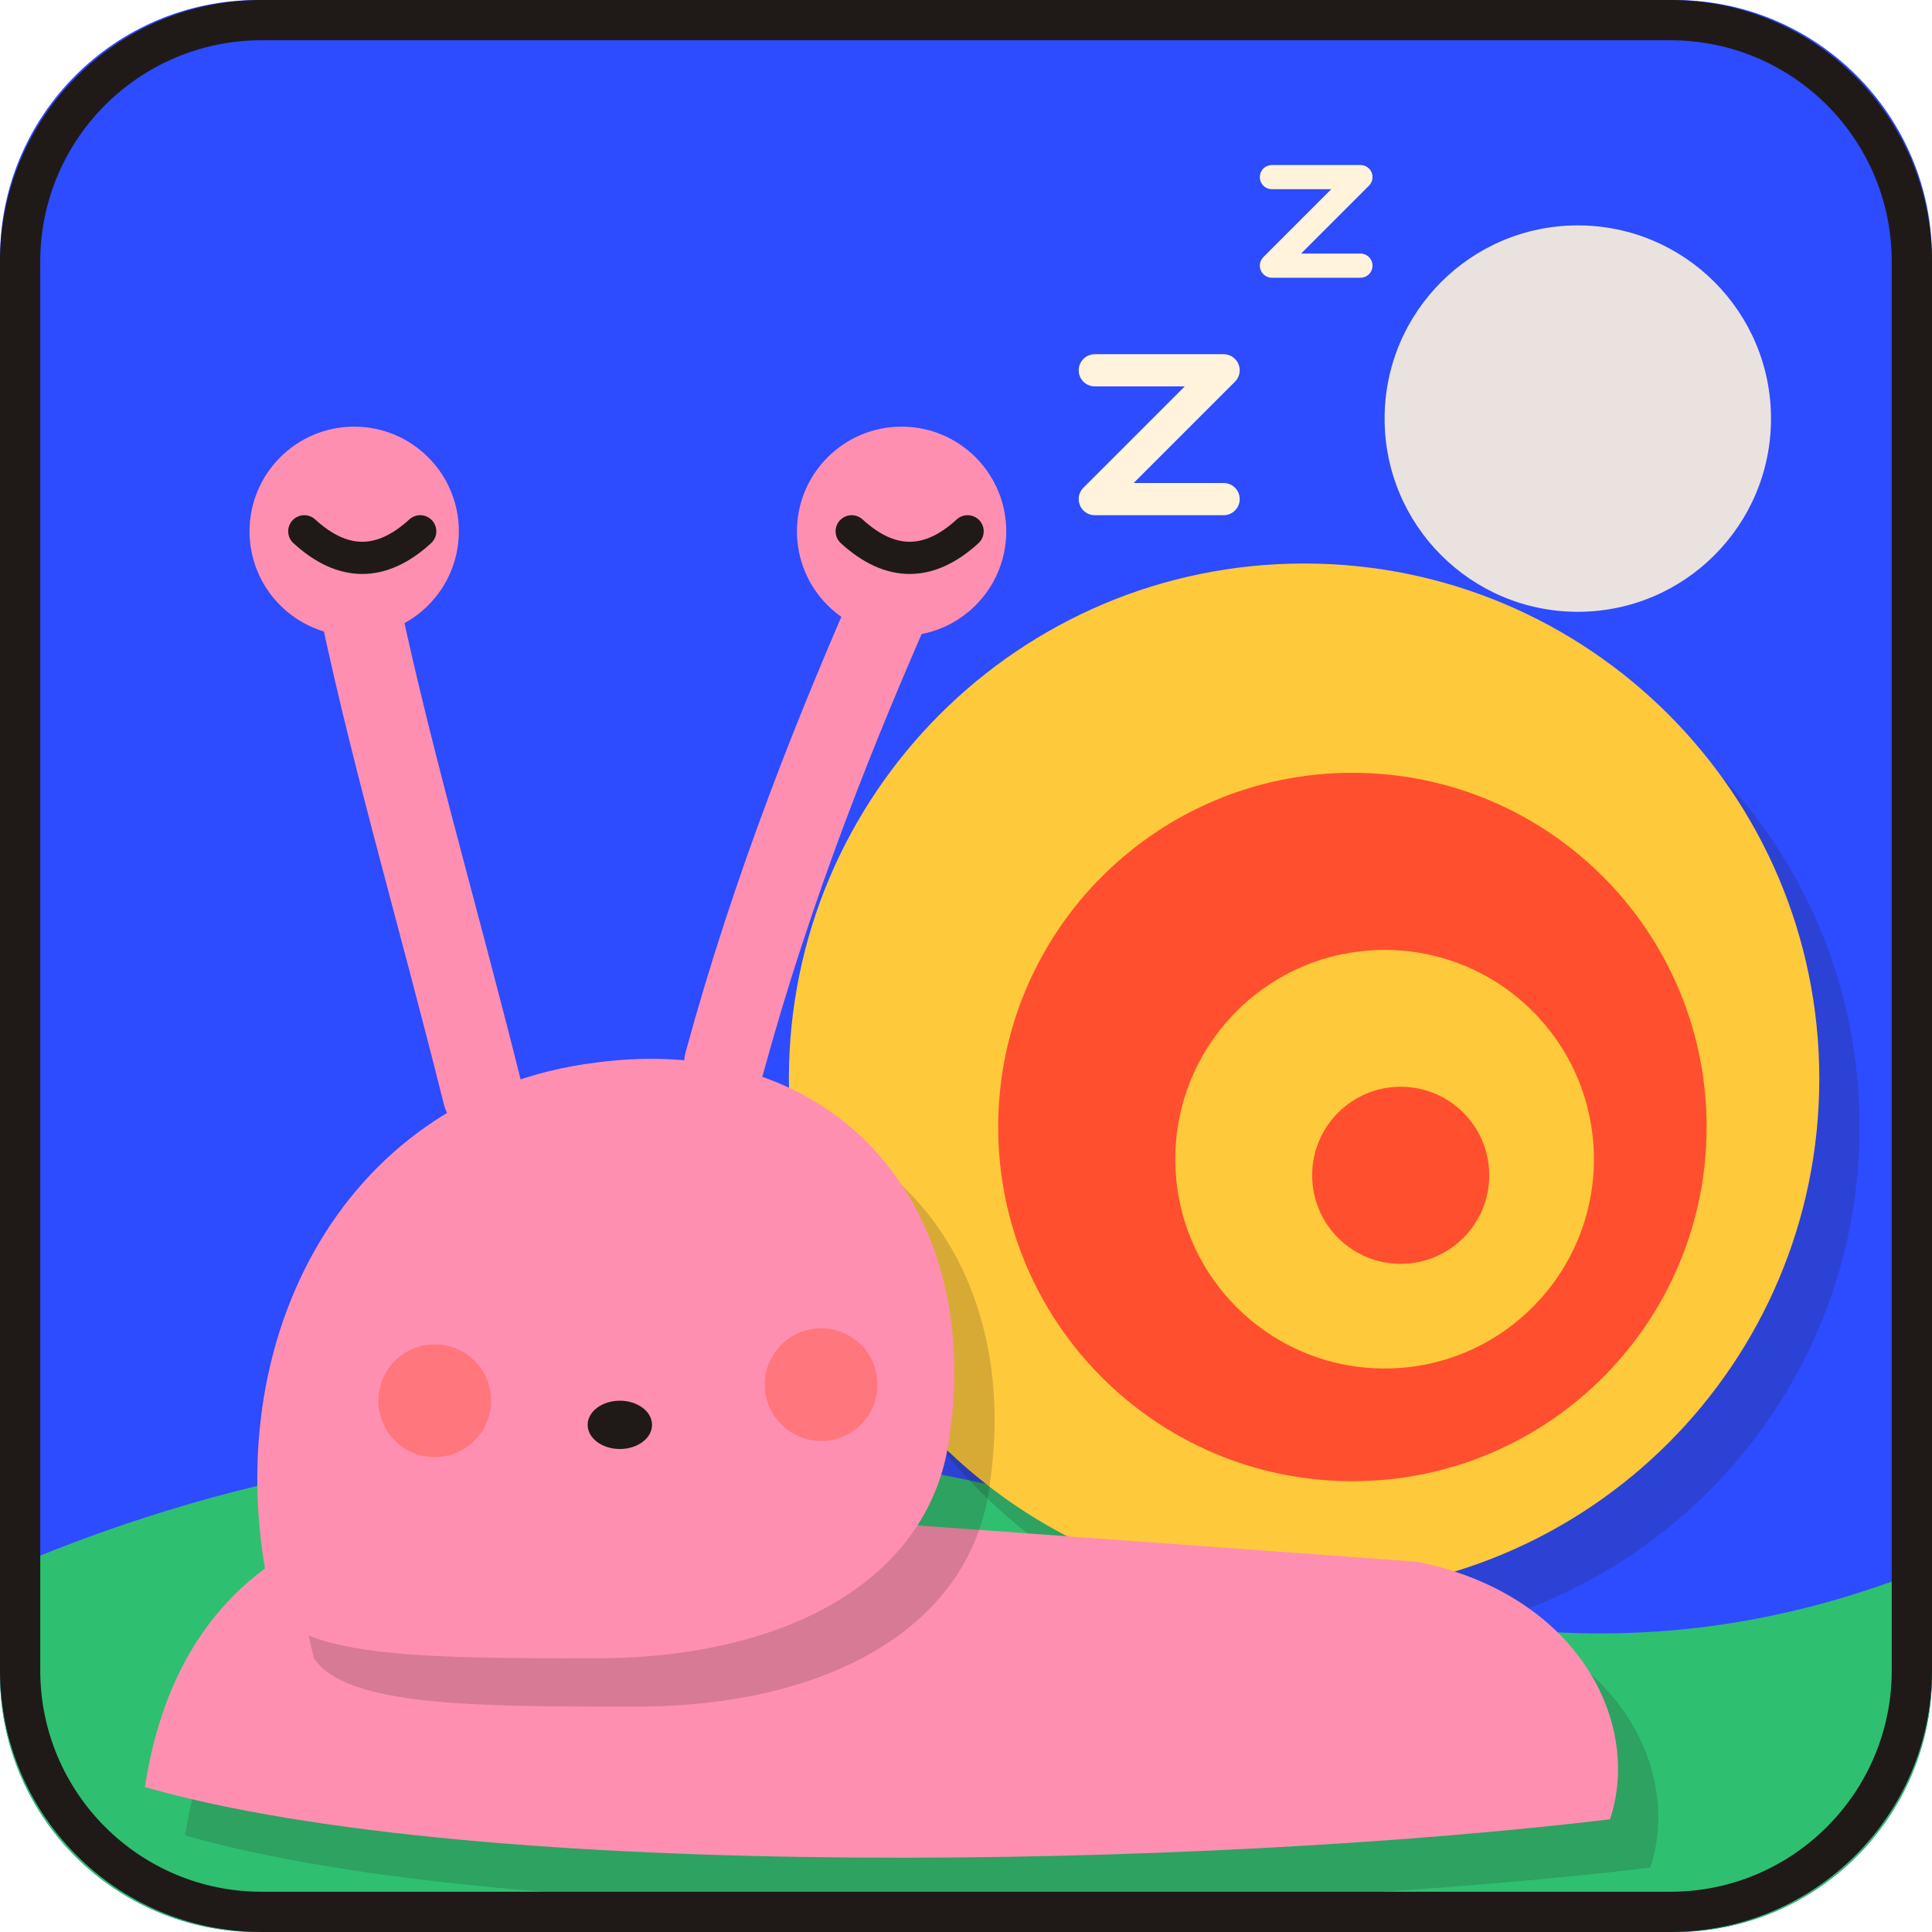
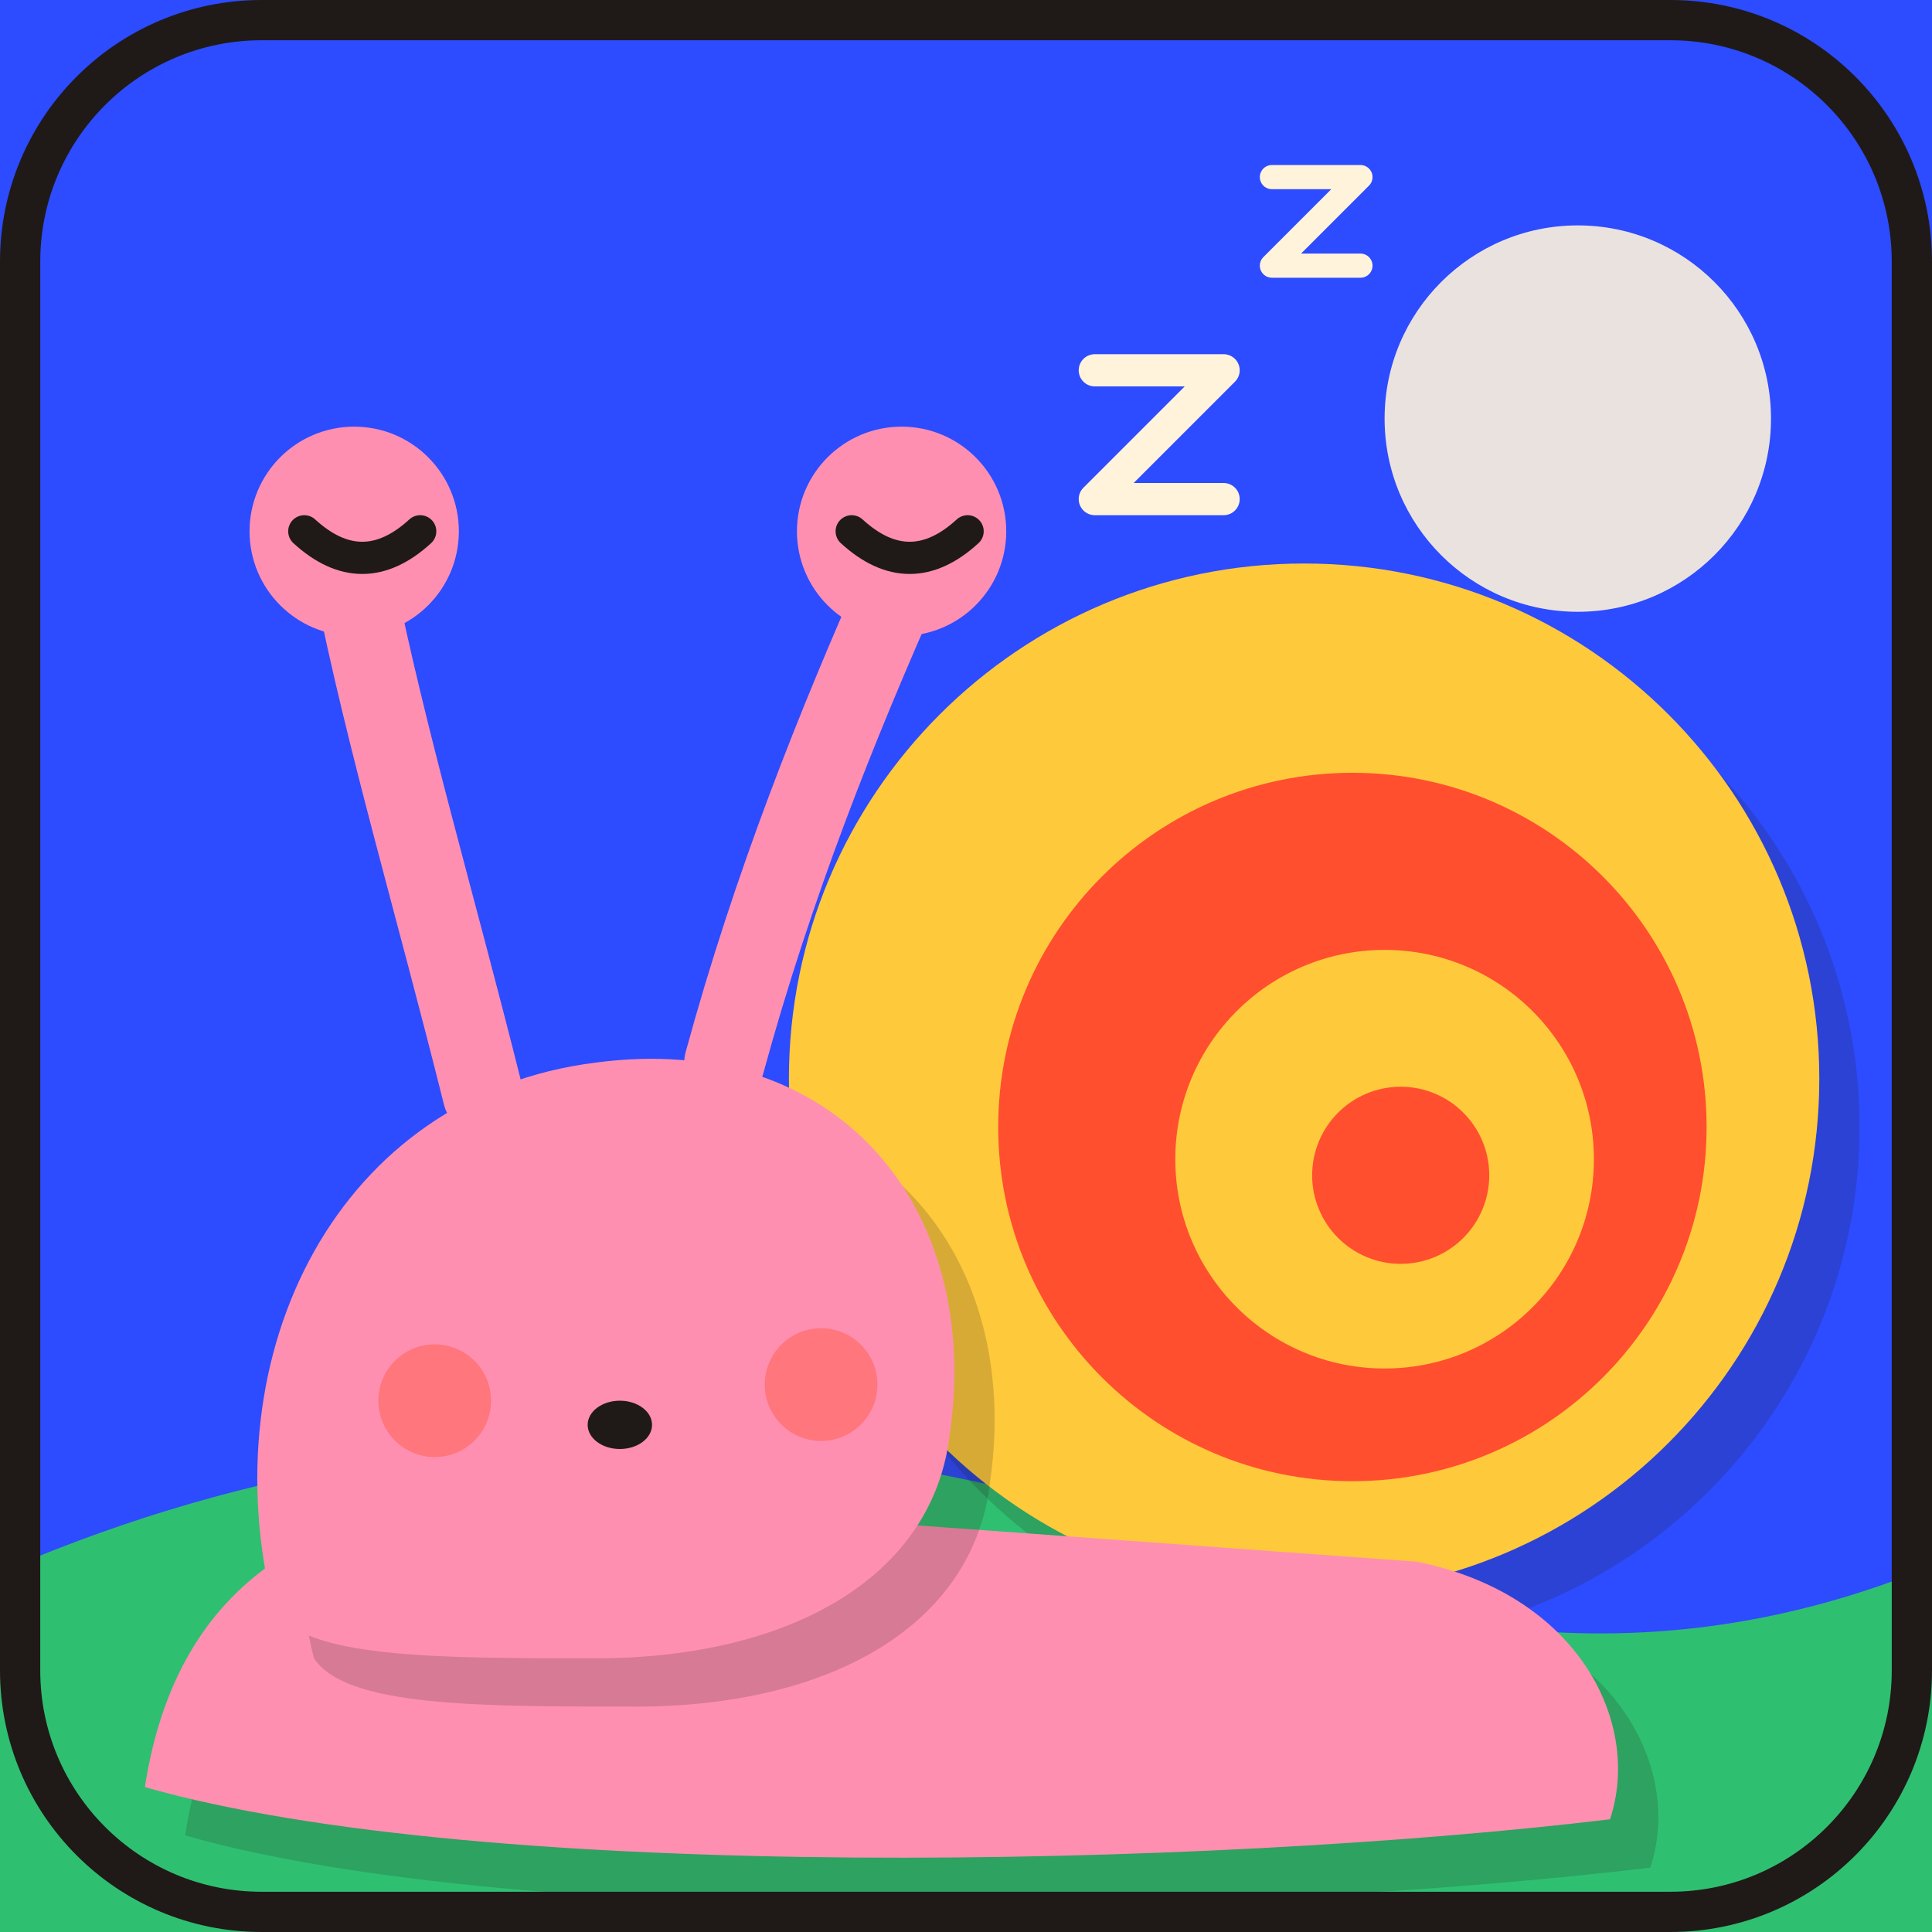
<svg xmlns="http://www.w3.org/2000/svg" width="240" height="240" viewBox="0 0 240 240" fill="none">
-   <defs>
-     <clipPath id="k">
-       <rect width="240" height="240" rx="32" />
-     </clipPath>
-   </defs>
-   <g clip-path="url(#k)">
+   <g>
    <rect width="240" height="240" fill="#2D4BFF" />
    <circle cx="196" cy="52" r="24" fill="#FFF3DC" opacity="0.9" />
    <path d="M-10 200 C 50 170, 110 176, 160 196 C 200 210, 230 200, 250 190 V250 H-10 Z" fill="#2FBF71" />
    <circle cx="162" cy="134" r="64" fill="#1F1A17" opacity="0.18" transform="translate(5 6)" />
    <circle cx="162" cy="134" r="64" fill="#FFC93C" />
    <circle cx="168" cy="140" r="44" fill="#FF4F2E" />
    <circle cx="172" cy="144" r="26" fill="#FFC93C" />
    <circle cx="174" cy="146" r="11" fill="#FF4F2E" />
    <path d="M18 222 C 22 196, 40 186, 66 186 L 176 194 C 196 198, 204 214, 200 226 C 150 232, 60 234, 18 222 Z" fill="#1F1A17" opacity="0.18" transform="translate(5 6)" />
    <path d="M18 222 C 22 196, 40 186, 66 186 L 176 194 C 196 198, 204 214, 200 226 C 150 232, 60 234, 18 222 Z" fill="#FF8FB1" />
    <path d="M34 200 C 26 168, 42 136, 74 132 C 104 128, 122 150, 118 178 C 116 196, 98 206, 74 206 C 54 206, 38 206, 34 200 Z" fill="#1F1A17" opacity="0.18" transform="translate(5 6)" />
    <path d="M34 200 C 26 168, 42 136, 74 132 C 104 128, 122 150, 118 178 C 116 196, 98 206, 74 206 C 54 206, 38 206, 34 200 Z" fill="#FF8FB1" />
    <path d="M60 136 C 54 112, 48 92, 44 72 M90 132 C 96 110, 104 90, 112 72" stroke="#FF8FB1" stroke-width="10" stroke-linecap="round" />
    <circle cx="44" cy="66" r="13" fill="#FF8FB1" />
    <circle cx="112" cy="66" r="13" fill="#FF8FB1" />
    <path d="M37.8 66 Q 45 72.6 52.2 66" stroke="#1F1A17" stroke-width="4" stroke-linecap="round" />
    <path d="M105.8 66 Q 113 72.6 120.2 66" stroke="#1F1A17" stroke-width="4" stroke-linecap="round" />
    <ellipse cx="77" cy="177" rx="4" ry="3" fill="#1F1A17" />
    <path d="M136 46 h16 l-16 16 h16" stroke="#FFF3DC" stroke-width="4" stroke-linecap="round" stroke-linejoin="round" />
    <path d="M158 22 h11 l-11 11 h11" stroke="#FFF3DC" stroke-width="3" stroke-linecap="round" stroke-linejoin="round" />
    <circle cx="54" cy="174" r="7" fill="#FF4F2E" opacity="0.4" />
    <circle cx="102" cy="172" r="7" fill="#FF4F2E" opacity="0.4" />
  </g>
  <rect x="2.5" y="2.5" width="235" height="235" rx="30" stroke="#1F1A17" stroke-width="5" />
</svg>
